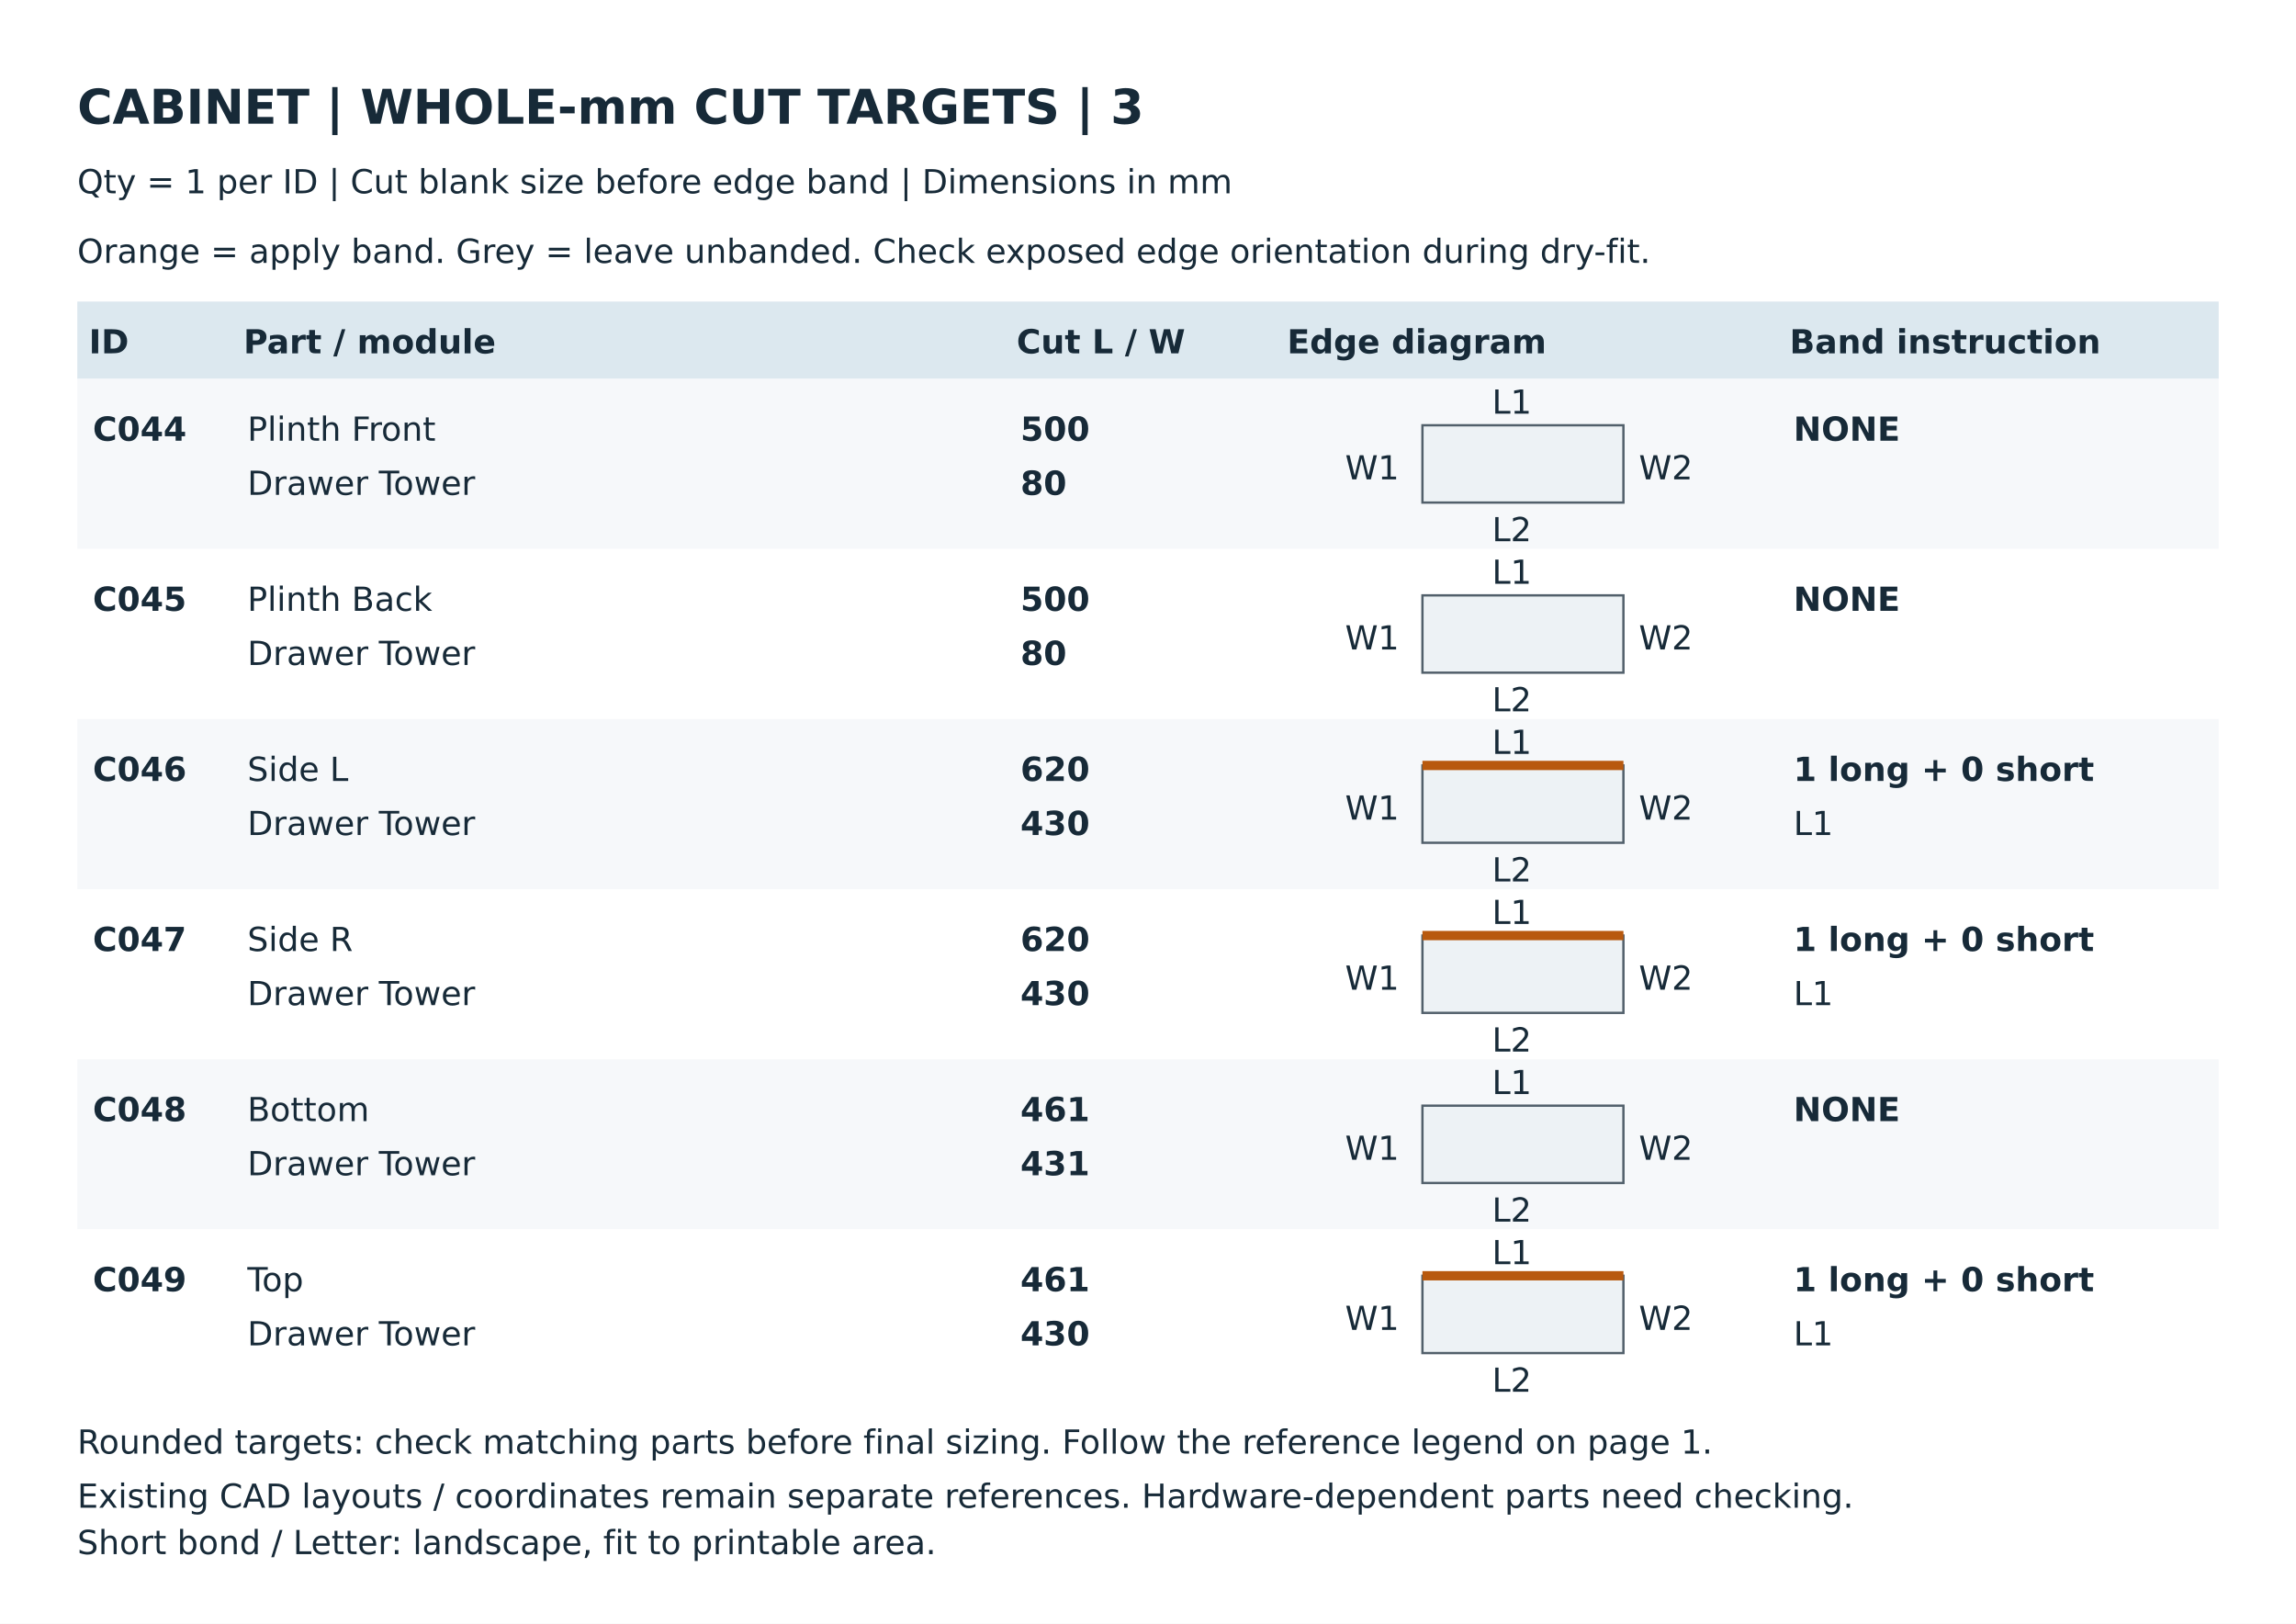
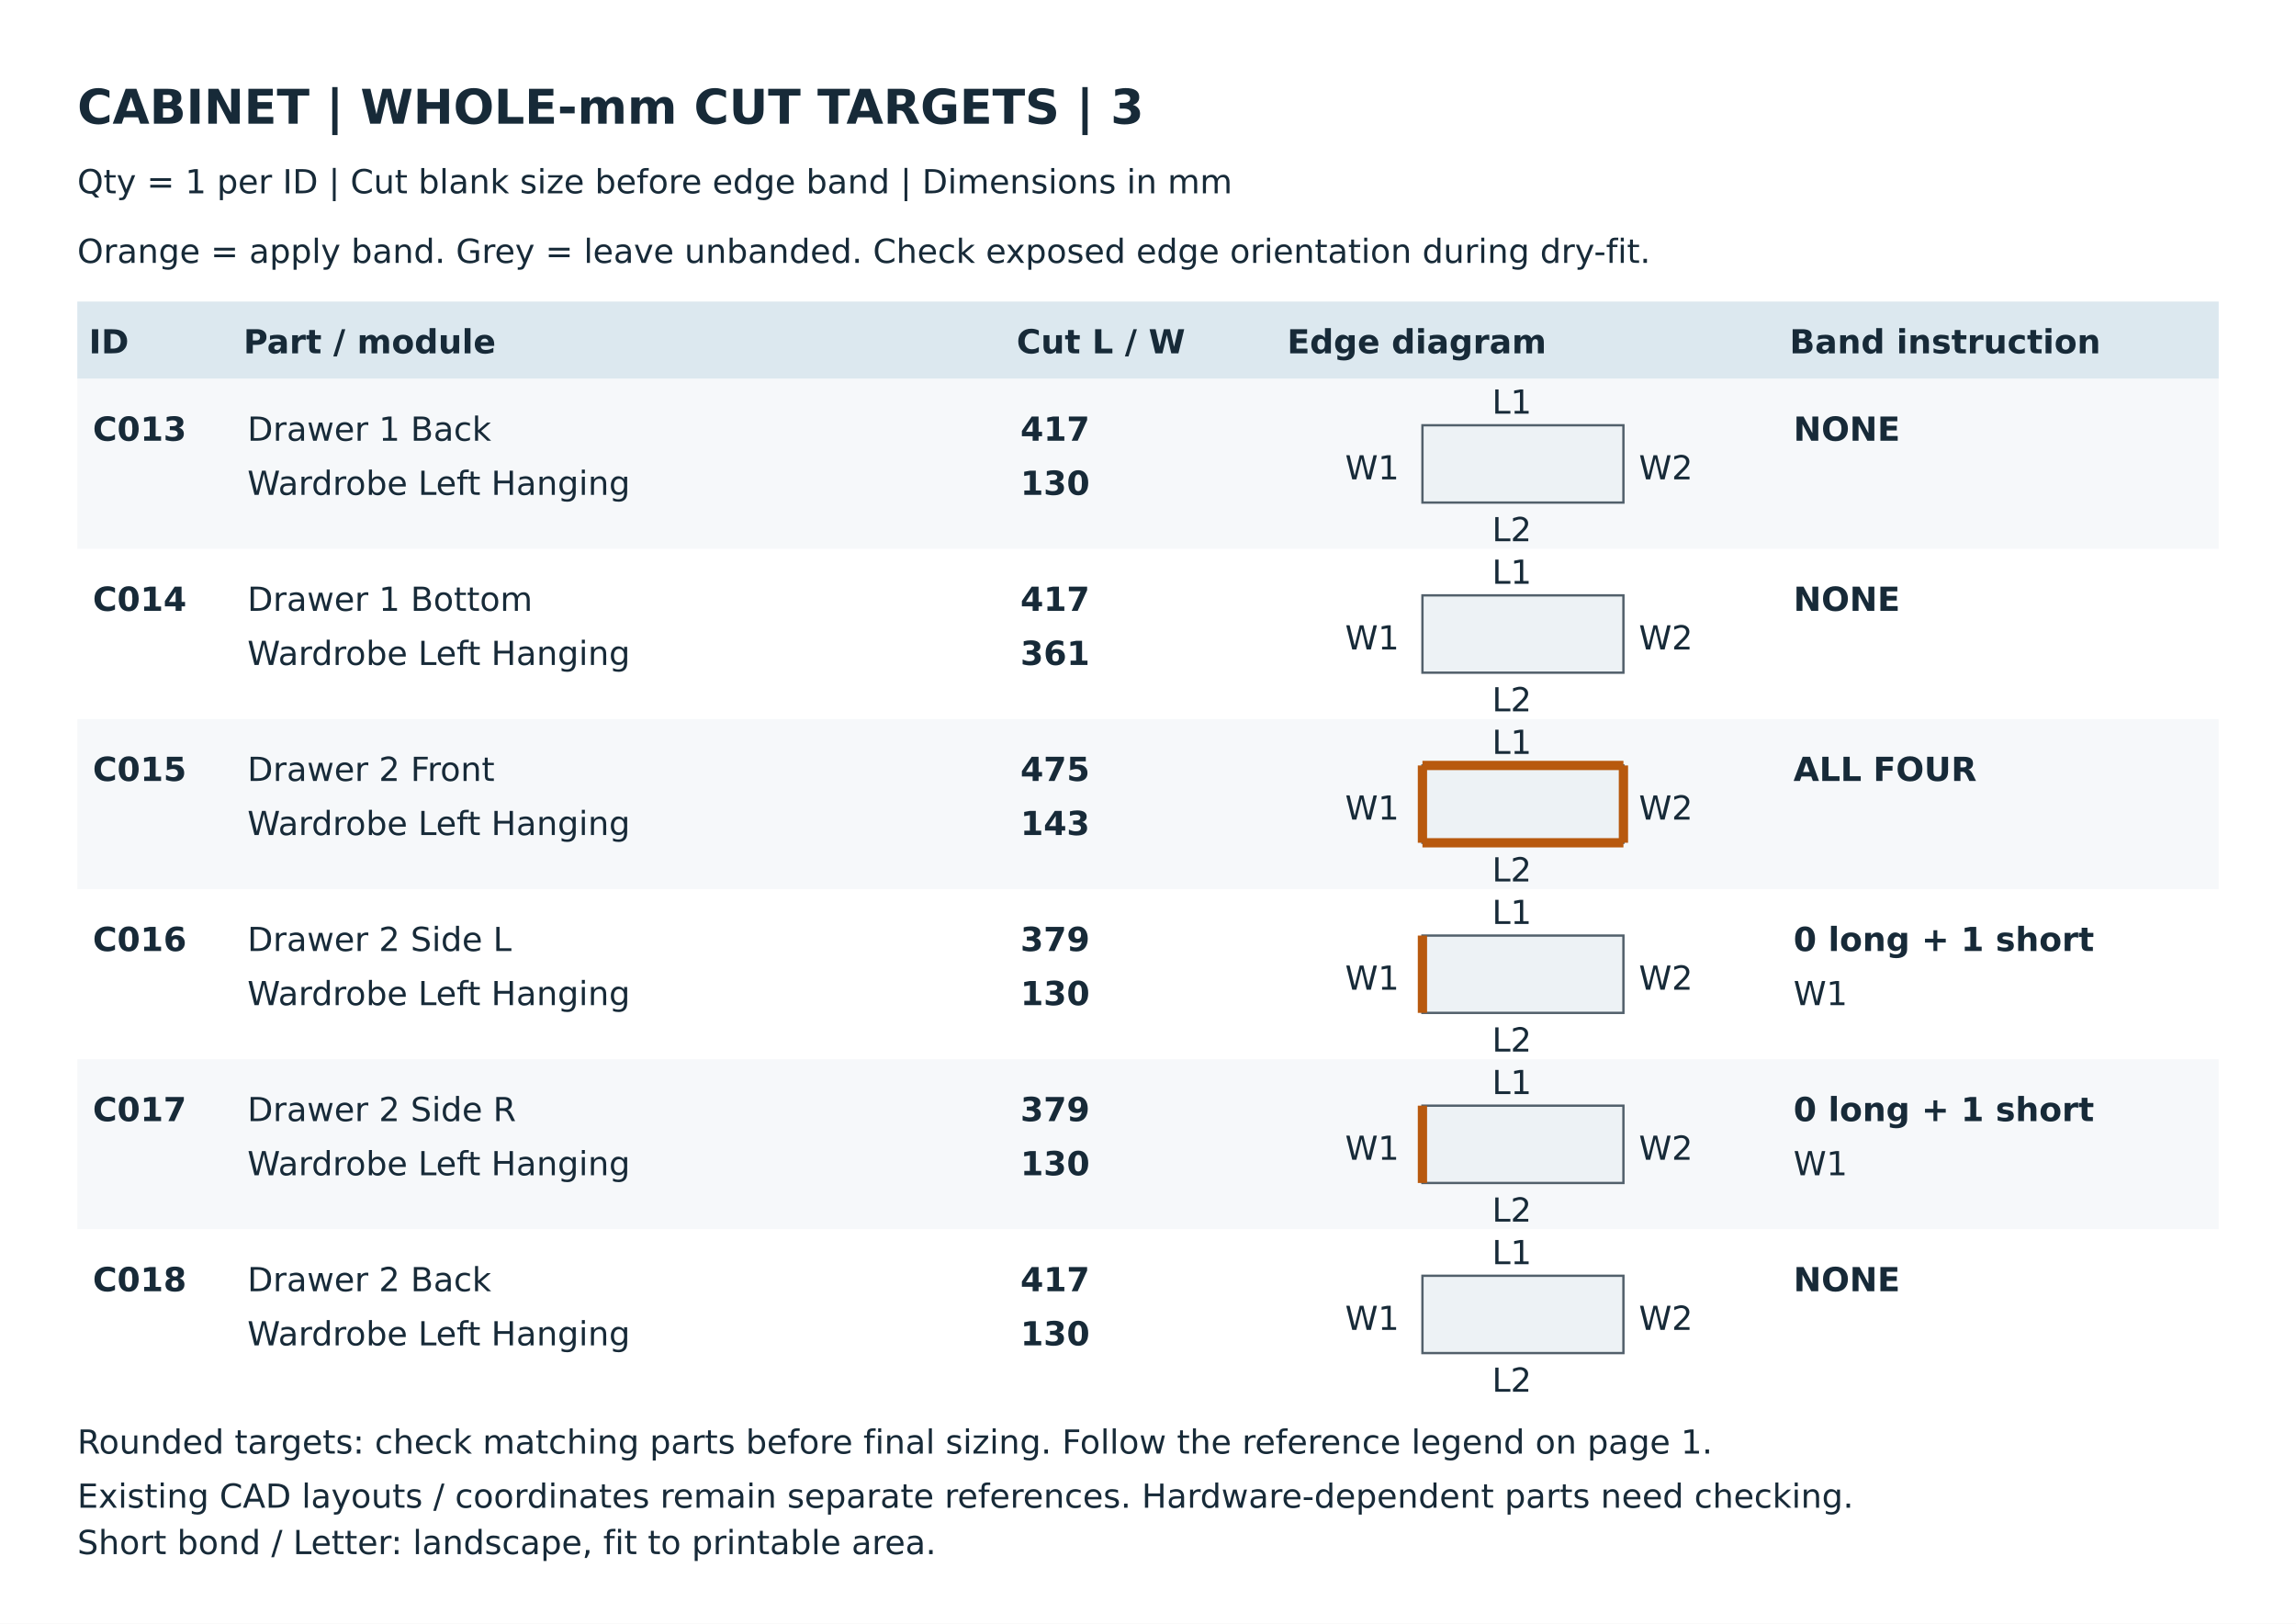
<svg xmlns="http://www.w3.org/2000/svg" width="297mm" height="210mm" viewBox="0 0 297 210">
  <rect width="297" height="210" fill="white" />
  <style>text {font-family:DejaVu Sans,sans-serif;fill:#172a38}</style>
  <text x="10" y="16" font-size="6.2" font-weight="bold">CABINET | WHOLE-mm CUT TARGETS | 3</text>
  <text x="10" y="25" font-size="4.3">Qty = 1 per ID | Cut blank size before edge band | Dimensions in mm</text>
  <text x="10" y="201" font-size="4.3">Short bond / Letter: landscape, fit to printable area.</text>
  <text x="10" y="34" font-size="4.3">Orange = apply band. Grey = leave unbanded. Check exposed edge orientation during dry-fit.</text>
  <rect x="10" y="39" width="277" height="10" fill="#dce8ef" />
  <text x="11.5" y="45.7" font-size="4.3" font-weight="bold">ID</text>
  <text x="31.5" y="45.7" font-size="4.3" font-weight="bold">Part / module</text>
  <text x="131.5" y="45.7" font-size="4.3" font-weight="bold">Cut L / W</text>
  <text x="166.5" y="45.7" font-size="4.3" font-weight="bold">Edge diagram</text>
  <text x="231.5" y="45.7" font-size="4.3" font-weight="bold">Band instruction</text>
  <rect x="10" y="49" width="277" height="22" fill="#f6f8fa" />
-   <text x="12" y="57" font-size="4.3" font-weight="bold">C044</text>
-   <text x="32" y="57" font-size="4.3">Plinth Front</text>
-   <text x="32" y="64" font-size="4.3">Drawer Tower</text>
-   <text x="132" y="57" font-size="4.3" font-weight="bold">500</text>
-   <text x="132" y="64" font-size="4.3" font-weight="bold">80</text>
+   <text x="12" y="57" font-size="4.3" font-weight="bold">C013</text>
+   <text x="32" y="57" font-size="4.3">Drawer 1 Back</text>
+   <text x="32" y="64" font-size="4.3">Wardrobe Left Hanging</text>
+   <text x="132" y="57" font-size="4.3" font-weight="bold">417</text>
+   <text x="132" y="64" font-size="4.3" font-weight="bold">130</text>
  <rect x="184" y="55" width="26" height="10" fill="#edf2f5" stroke="#52606b" stroke-width=".3" />
  <text x="193" y="53.5" font-size="4.3">L1</text>
  <text x="193" y="70" font-size="4.3">L2</text>
  <text x="174" y="62" font-size="4.3">W1</text>
  <text x="212" y="62" font-size="4.3">W2</text>
  <text x="232" y="57" font-size="4.3" font-weight="bold">NONE</text>
  <text x="232" y="64" font-size="4.3" />
  <rect x="10" y="71" width="277" height="22" fill="white" />
-   <text x="12" y="79" font-size="4.3" font-weight="bold">C045</text>
-   <text x="32" y="79" font-size="4.3">Plinth Back</text>
-   <text x="32" y="86" font-size="4.3">Drawer Tower</text>
-   <text x="132" y="79" font-size="4.3" font-weight="bold">500</text>
-   <text x="132" y="86" font-size="4.3" font-weight="bold">80</text>
+   <text x="12" y="79" font-size="4.3" font-weight="bold">C014</text>
+   <text x="32" y="79" font-size="4.3">Drawer 1 Bottom</text>
+   <text x="32" y="86" font-size="4.3">Wardrobe Left Hanging</text>
+   <text x="132" y="79" font-size="4.3" font-weight="bold">417</text>
+   <text x="132" y="86" font-size="4.3" font-weight="bold">361</text>
  <rect x="184" y="77" width="26" height="10" fill="#edf2f5" stroke="#52606b" stroke-width=".3" />
  <text x="193" y="75.5" font-size="4.3">L1</text>
  <text x="193" y="92" font-size="4.3">L2</text>
  <text x="174" y="84" font-size="4.3">W1</text>
  <text x="212" y="84" font-size="4.3">W2</text>
  <text x="232" y="79" font-size="4.3" font-weight="bold">NONE</text>
  <text x="232" y="86" font-size="4.3" />
  <rect x="10" y="93" width="277" height="22" fill="#f6f8fa" />
-   <text x="12" y="101" font-size="4.3" font-weight="bold">C046</text>
-   <text x="32" y="101" font-size="4.3">Side L</text>
-   <text x="32" y="108" font-size="4.3">Drawer Tower</text>
-   <text x="132" y="101" font-size="4.3" font-weight="bold">620</text>
-   <text x="132" y="108" font-size="4.3" font-weight="bold">430</text>
+   <text x="12" y="101" font-size="4.3" font-weight="bold">C015</text>
+   <text x="32" y="101" font-size="4.3">Drawer 2 Front</text>
+   <text x="32" y="108" font-size="4.3">Wardrobe Left Hanging</text>
+   <text x="132" y="101" font-size="4.3" font-weight="bold">475</text>
+   <text x="132" y="108" font-size="4.3" font-weight="bold">143</text>
  <rect x="184" y="99" width="26" height="10" fill="#edf2f5" stroke="#52606b" stroke-width=".3" />
  <path d="M184 99 L210 99" stroke="#b8590e" stroke-width="1.2" />
+   <path d="M184 109 L210 109" stroke="#b8590e" stroke-width="1.2" />
+   <path d="M184 99 L184 109" stroke="#b8590e" stroke-width="1.2" />
+   <path d="M210 99 L210 109" stroke="#b8590e" stroke-width="1.2" />
  <text x="193" y="97.5" font-size="4.3">L1</text>
  <text x="193" y="114" font-size="4.3">L2</text>
  <text x="174" y="106" font-size="4.3">W1</text>
  <text x="212" y="106" font-size="4.3">W2</text>
-   <text x="232" y="101" font-size="4.3" font-weight="bold">1 long + 0 short</text>
-   <text x="232" y="108" font-size="4.3">L1</text>
+   <text x="232" y="101" font-size="4.3" font-weight="bold">ALL FOUR</text>
  <rect x="10" y="115" width="277" height="22" fill="white" />
-   <text x="12" y="123" font-size="4.3" font-weight="bold">C047</text>
-   <text x="32" y="123" font-size="4.3">Side R</text>
-   <text x="32" y="130" font-size="4.3">Drawer Tower</text>
-   <text x="132" y="123" font-size="4.3" font-weight="bold">620</text>
-   <text x="132" y="130" font-size="4.3" font-weight="bold">430</text>
+   <text x="12" y="123" font-size="4.3" font-weight="bold">C016</text>
+   <text x="32" y="123" font-size="4.3">Drawer 2 Side L</text>
+   <text x="32" y="130" font-size="4.3">Wardrobe Left Hanging</text>
+   <text x="132" y="123" font-size="4.3" font-weight="bold">379</text>
+   <text x="132" y="130" font-size="4.3" font-weight="bold">130</text>
  <rect x="184" y="121" width="26" height="10" fill="#edf2f5" stroke="#52606b" stroke-width=".3" />
-   <path d="M184 121 L210 121" stroke="#b8590e" stroke-width="1.2" />
+   <path d="M184 121 L184 131" stroke="#b8590e" stroke-width="1.2" />
  <text x="193" y="119.5" font-size="4.3">L1</text>
  <text x="193" y="136" font-size="4.3">L2</text>
  <text x="174" y="128" font-size="4.3">W1</text>
  <text x="212" y="128" font-size="4.3">W2</text>
-   <text x="232" y="123" font-size="4.3" font-weight="bold">1 long + 0 short</text>
-   <text x="232" y="130" font-size="4.3">L1</text>
+   <text x="232" y="123" font-size="4.3" font-weight="bold">0 long + 1 short</text>
+   <text x="232" y="130" font-size="4.3">W1</text>
  <rect x="10" y="137" width="277" height="22" fill="#f6f8fa" />
-   <text x="12" y="145" font-size="4.3" font-weight="bold">C048</text>
-   <text x="32" y="145" font-size="4.3">Bottom</text>
-   <text x="32" y="152" font-size="4.3">Drawer Tower</text>
-   <text x="132" y="145" font-size="4.3" font-weight="bold">461</text>
-   <text x="132" y="152" font-size="4.3" font-weight="bold">431</text>
+   <text x="12" y="145" font-size="4.3" font-weight="bold">C017</text>
+   <text x="32" y="145" font-size="4.3">Drawer 2 Side R</text>
+   <text x="32" y="152" font-size="4.3">Wardrobe Left Hanging</text>
+   <text x="132" y="145" font-size="4.3" font-weight="bold">379</text>
+   <text x="132" y="152" font-size="4.3" font-weight="bold">130</text>
  <rect x="184" y="143" width="26" height="10" fill="#edf2f5" stroke="#52606b" stroke-width=".3" />
+   <path d="M184 143 L184 153" stroke="#b8590e" stroke-width="1.2" />
  <text x="193" y="141.5" font-size="4.3">L1</text>
  <text x="193" y="158" font-size="4.3">L2</text>
  <text x="174" y="150" font-size="4.3">W1</text>
  <text x="212" y="150" font-size="4.3">W2</text>
-   <text x="232" y="145" font-size="4.3" font-weight="bold">NONE</text>
-   <text x="232" y="152" font-size="4.3" />
+   <text x="232" y="145" font-size="4.3" font-weight="bold">0 long + 1 short</text>
+   <text x="232" y="152" font-size="4.3">W1</text>
  <rect x="10" y="159" width="277" height="22" fill="white" />
-   <text x="12" y="167" font-size="4.3" font-weight="bold">C049</text>
-   <text x="32" y="167" font-size="4.3">Top</text>
-   <text x="32" y="174" font-size="4.3">Drawer Tower</text>
-   <text x="132" y="167" font-size="4.3" font-weight="bold">461</text>
-   <text x="132" y="174" font-size="4.3" font-weight="bold">430</text>
+   <text x="12" y="167" font-size="4.3" font-weight="bold">C018</text>
+   <text x="32" y="167" font-size="4.3">Drawer 2 Back</text>
+   <text x="32" y="174" font-size="4.3">Wardrobe Left Hanging</text>
+   <text x="132" y="167" font-size="4.3" font-weight="bold">417</text>
+   <text x="132" y="174" font-size="4.3" font-weight="bold">130</text>
  <rect x="184" y="165" width="26" height="10" fill="#edf2f5" stroke="#52606b" stroke-width=".3" />
-   <path d="M184 165 L210 165" stroke="#b8590e" stroke-width="1.2" />
  <text x="193" y="163.5" font-size="4.3">L1</text>
  <text x="193" y="180" font-size="4.3">L2</text>
  <text x="174" y="172" font-size="4.3">W1</text>
  <text x="212" y="172" font-size="4.3">W2</text>
-   <text x="232" y="167" font-size="4.3" font-weight="bold">1 long + 0 short</text>
-   <text x="232" y="174" font-size="4.3">L1</text>
+   <text x="232" y="167" font-size="4.3" font-weight="bold">NONE</text>
+   <text x="232" y="174" font-size="4.3" />
  <text x="10" y="188" font-size="4.3">Rounded targets: check matching parts before final sizing. Follow the reference legend on page 1.</text>
  <text x="10" y="195" font-size="4.3">Existing CAD layouts / coordinates remain separate references. Hardware-dependent parts need checking.</text>
</svg>
